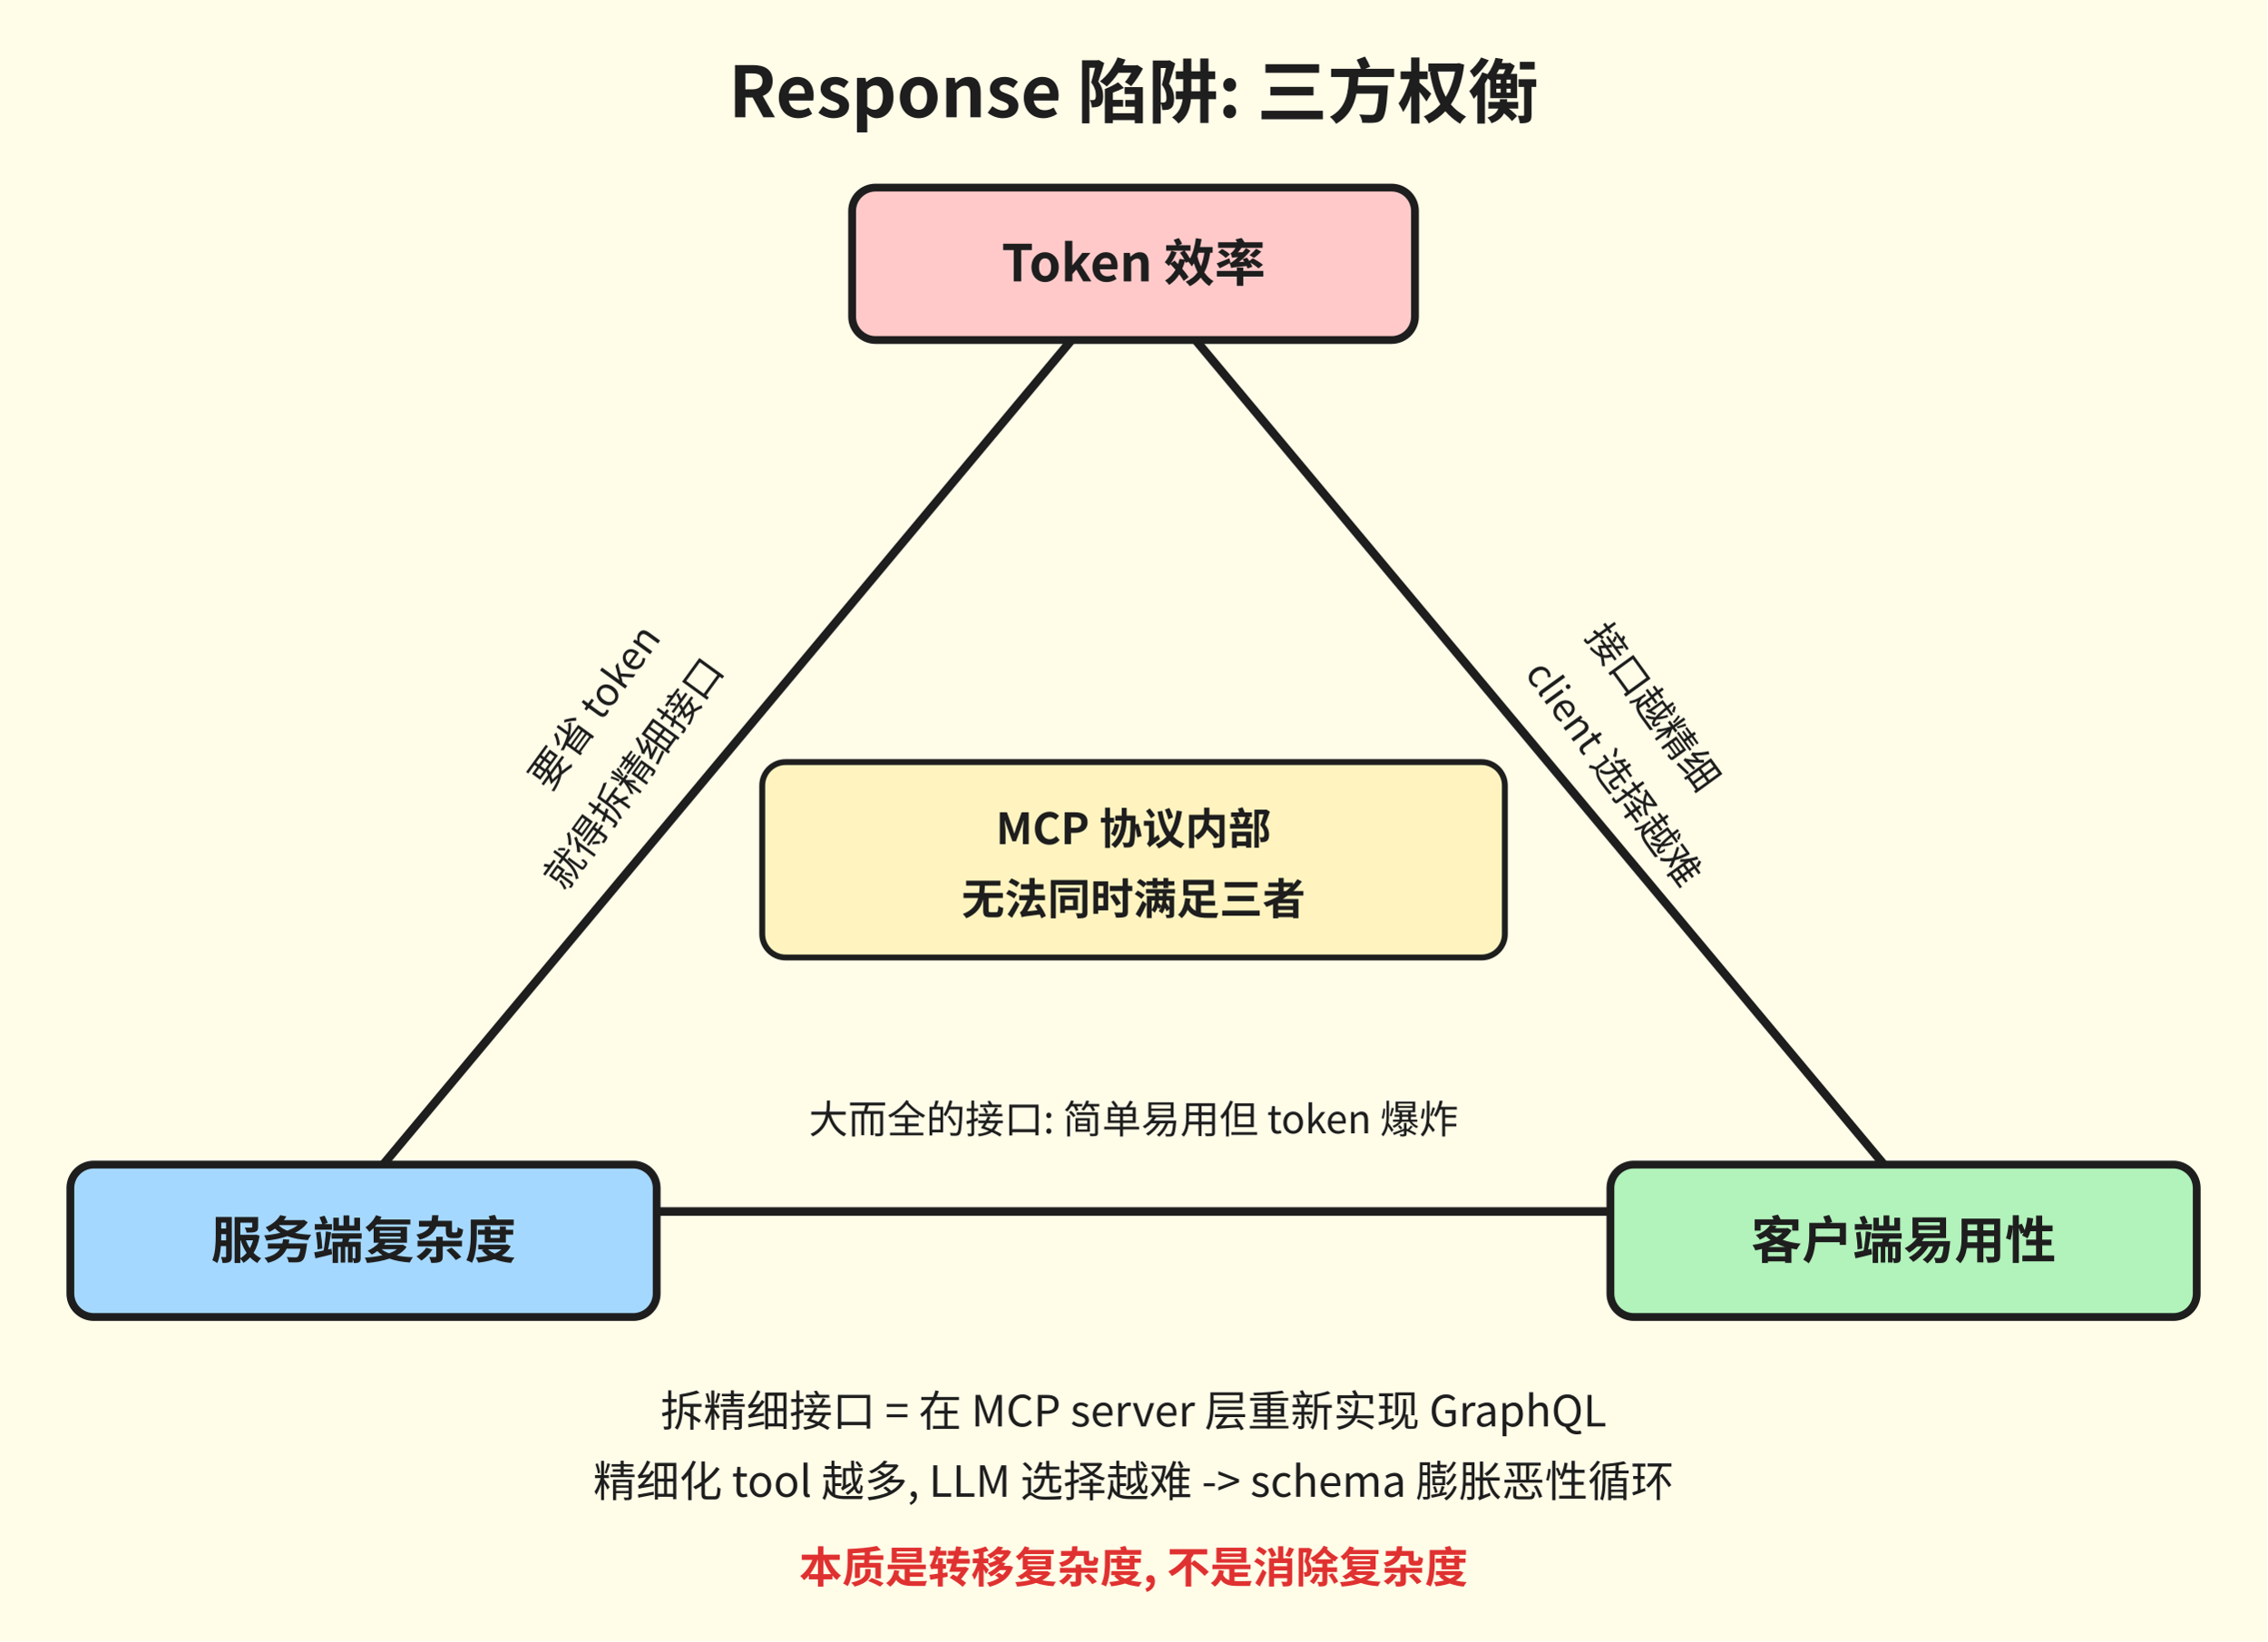
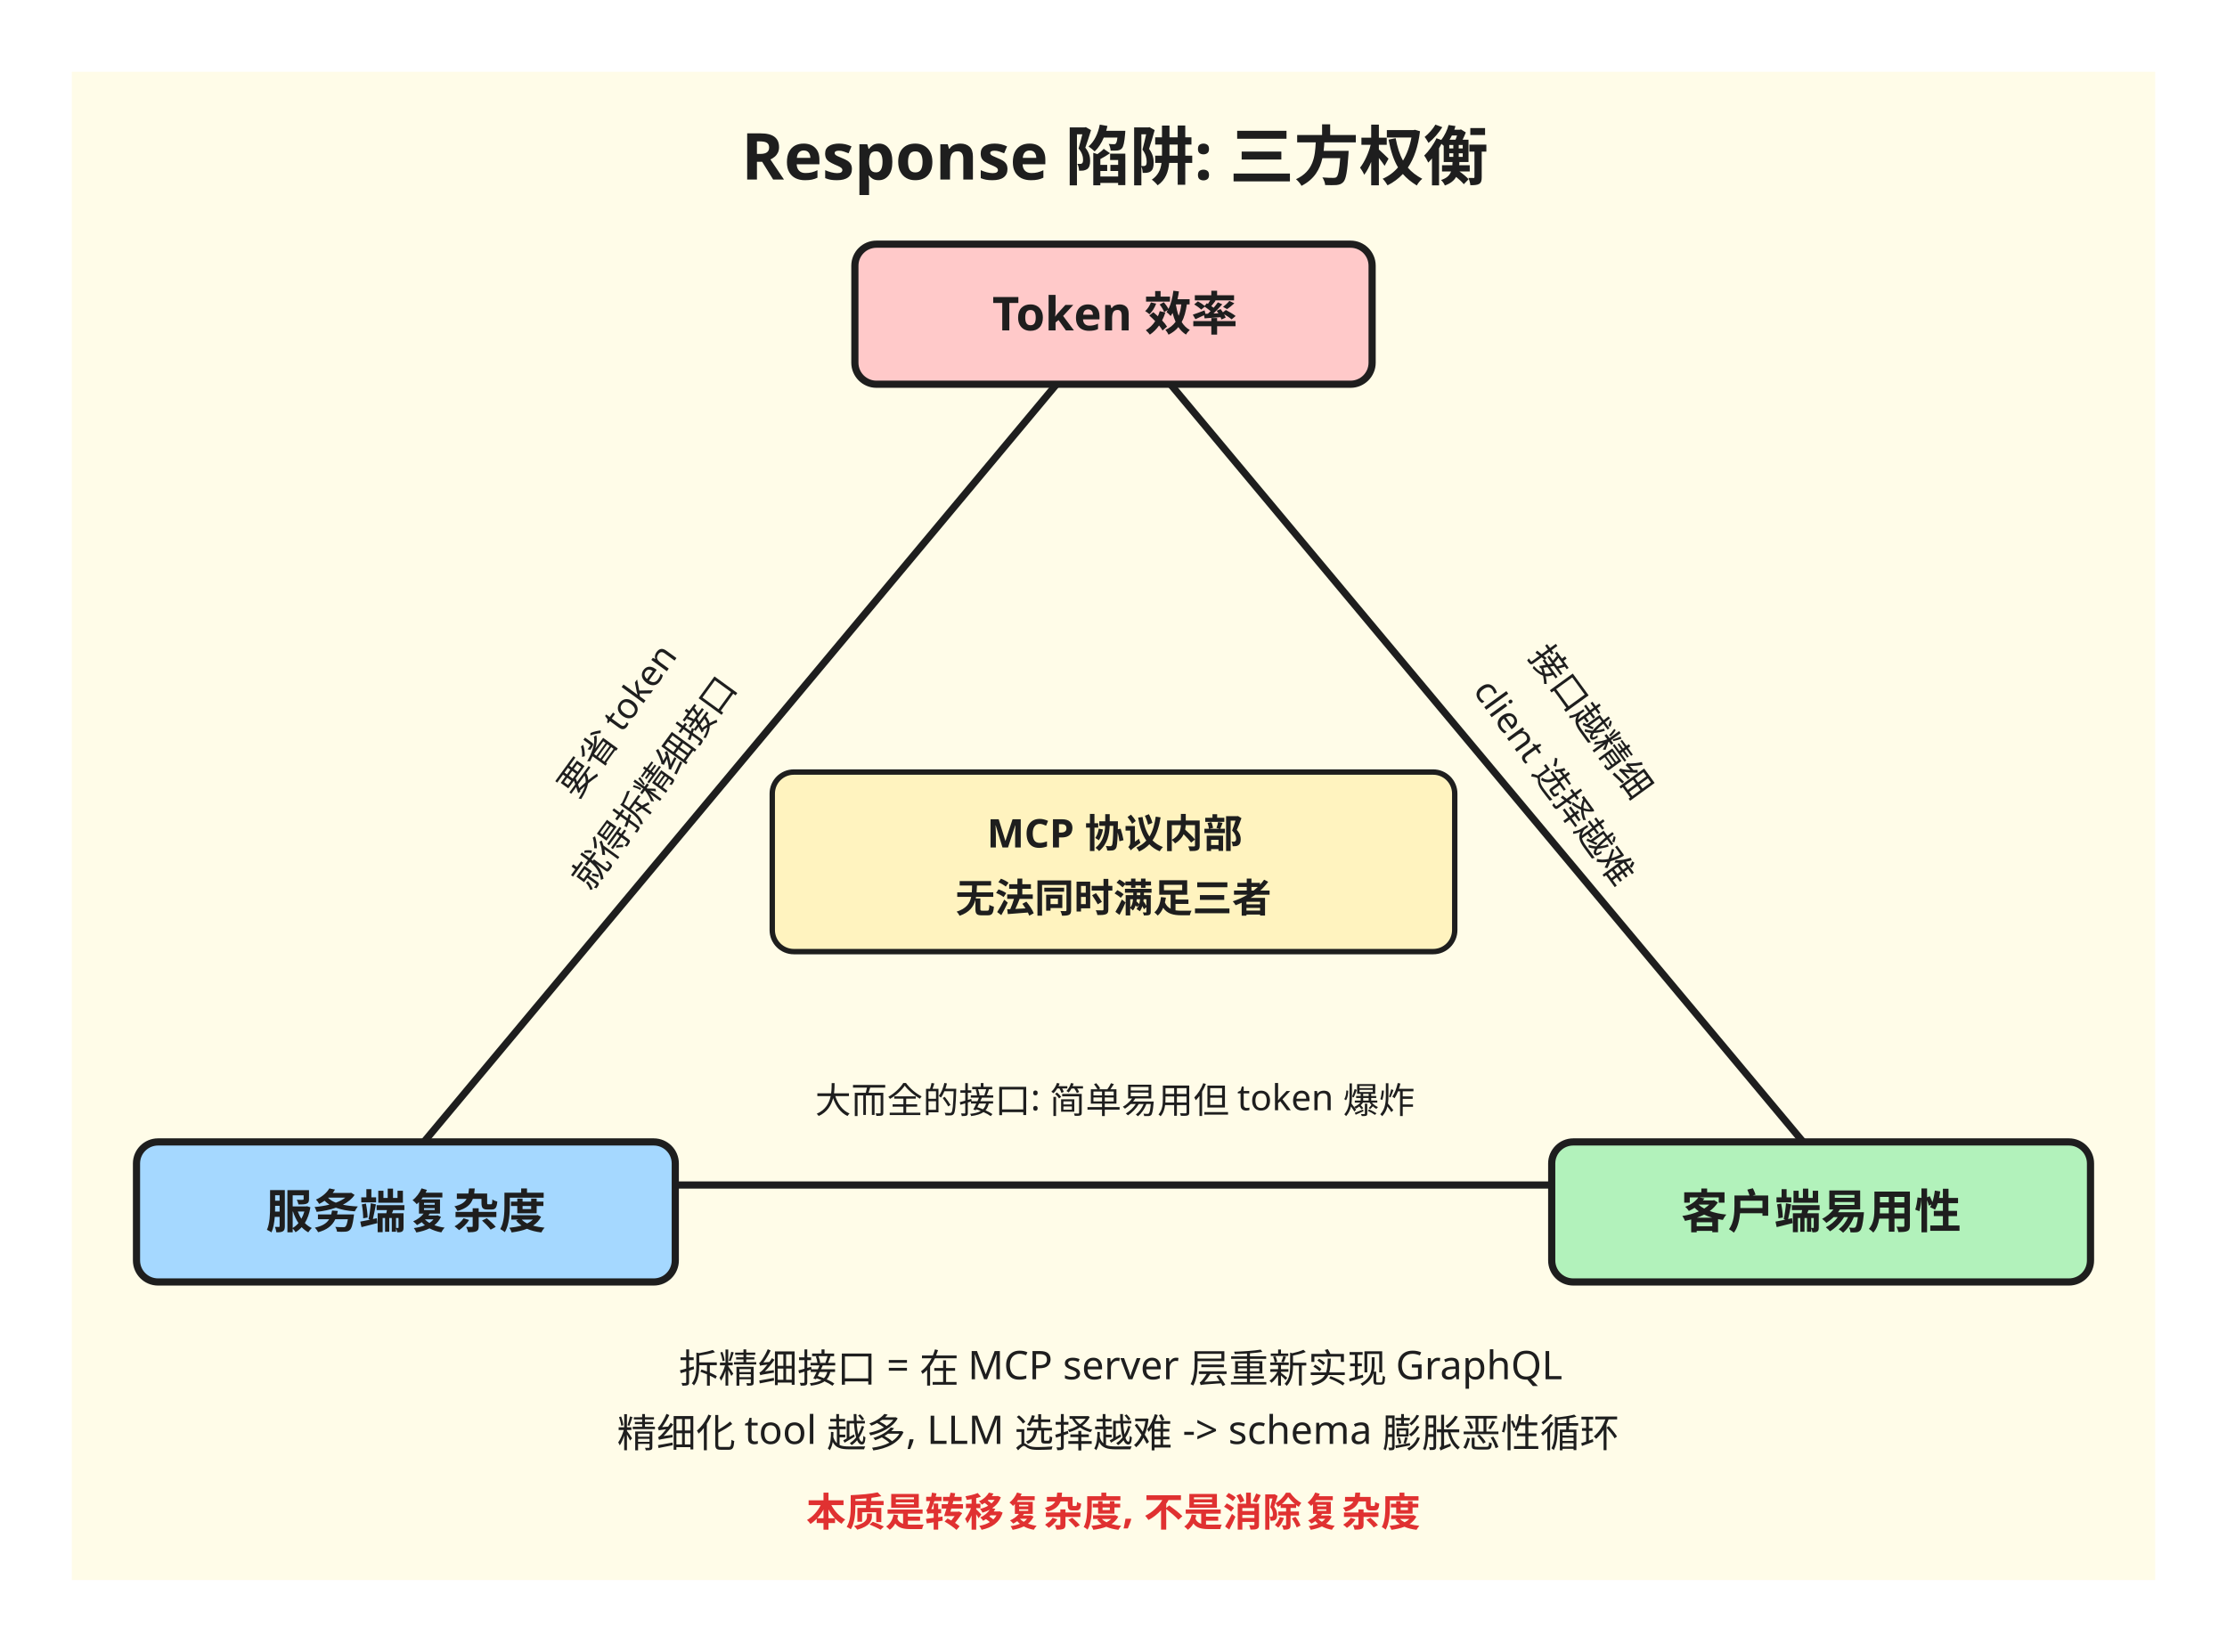
- <svg xmlns="http://www.w3.org/2000/svg" viewBox="0 0 580 420" width="580">
-   <style>
-     text { font-family: 'Patrick Hand', 'LXGW WenKai', 'PingFang SC', 'Microsoft YaHei', 'Noto Sans CJK SC', cursive; }
-   </style>
-   <rect width="580" height="420" fill="#fffce8" />
-   <text x="290" y="30" font-size="18" font-weight="700" fill="#1e1e1e" text-anchor="middle">Response 陷阱: 三方权衡</text>
-   <path d="M290,68 L 88,310 L 492,310 Z" fill="none" stroke="#1e1e1e" stroke-width="2.2" stroke-linejoin="round" stroke-linecap="round" />
-   <rect x="218" y="48" width="144" height="39" rx="6" fill="#ffc9c9" stroke="#1e1e1e" stroke-width="2" stroke-linejoin="round" />
-   <text x="290" y="72" font-size="13" font-weight="700" fill="#1e1e1e" text-anchor="middle">Token 效率</text>
-   <rect x="18" y="298" width="150" height="39" rx="6" fill="#a5d8ff" stroke="#1e1e1e" stroke-width="2" stroke-linejoin="round" />
-   <text x="93" y="322" font-size="13" font-weight="700" fill="#1e1e1e" text-anchor="middle">服务端复杂度</text>
-   <rect x="412" y="298" width="150" height="39" rx="6" fill="#b2f2bb" stroke="#1e1e1e" stroke-width="2" stroke-linejoin="round" />
-   <text x="487" y="322" font-size="13" font-weight="700" fill="#1e1e1e" text-anchor="middle">客户端易用性</text>
-   <text x="155" y="183" font-size="10" fill="#1e1e1e" text-anchor="middle" transform="rotate(-54,155,183)">要省 token</text>
-   <text x="165" y="200" font-size="10" fill="#1e1e1e" text-anchor="middle" transform="rotate(-54,165,200)">就得拆精细接口</text>
-   <text x="420" y="183" font-size="10" fill="#1e1e1e" text-anchor="middle" transform="rotate(54,420,183)">接口越精细</text>
-   <text x="410" y="200" font-size="10" fill="#1e1e1e" text-anchor="middle" transform="rotate(54,410,200)">client 选择越难</text>
-   <text x="290" y="290" font-size="10" fill="#1e1e1e" text-anchor="middle">大而全的接口: 简单易用但 token 爆炸</text>
-   <rect x="195" y="195" width="190" height="50" rx="6" fill="#fff3bf" stroke="#1e1e1e" stroke-width="1.5" stroke-linejoin="round" />
-   <text x="290" y="216" font-size="11" font-weight="700" fill="#1e1e1e" text-anchor="middle">MCP 协议内部</text>
-   <text x="290" y="234" font-size="11" font-weight="700" fill="#1e1e1e" text-anchor="middle">无法同时满足三者</text>
-   <text x="290" y="365" font-size="11" fill="#1e1e1e" text-anchor="middle">拆精细接口 = 在 MCP server 层重新实现 GraphQL</text>
-   <text x="290" y="383" font-size="11" fill="#1e1e1e" text-anchor="middle">精细化 tool 越多, LLM 选择越难 -&gt; schema 膨胀恶性循环</text>
-   <text x="290" y="405" font-size="11" font-weight="700" fill="#e03131" text-anchor="middle">本质是转移复杂度, 不是消除复杂度</text>
+ <svg xmlns="http://www.w3.org/2000/svg" width="620" height="460" viewBox="-20 -20 620 460">
+   <g id="o1:1" transform="translate(0, 0)">
+     <rect x="0" y="0" width="580" height="420" fill="#fffce8" stroke="none" stroke-width="0" rx="0" ry="0" />
+   </g>
+   <g id="a1:1" transform="translate(162.5, 8.823)">
+     <text font-size="18" font-family="Noto Sans SC" font-weight="bold" fill="#1e1e1e" text-anchor="middle" dominant-baseline="alphabetic" x="127.5">
+       <tspan x="127.5" y="21.177">
+         <tspan x="23.89" text-anchor="start">Response 陷阱: 三方权衡</tspan>
+       </tspan>
+     </text>
+   </g>
+   <g id="o1:2" transform="translate(88, 68)">
+     <path fill="none" stroke="#1e1e1e" stroke-width="2" d="M 202 242 L 7.379 242 Q 0 242 4.274 236.88 L 198.896 3.72 Q 202.001 0 205.106 3.72 L 399.726 236.88 Q 404 242 396.621 242 Z" />
+   </g>
+   <g id="o1:3" transform="translate(218, 48)">
+     <rect x="0" y="0" width="144" height="39" fill="#ffc9c9" stroke="#1e1e1e" stroke-width="2" rx="6" ry="6" />
+   </g>
+   <g id="a1:2" transform="translate(247, 56.7055)">
+     <text font-size="13" font-family="Noto Sans SC" font-weight="bold" fill="#1e1e1e" text-anchor="middle" dominant-baseline="alphabetic" x="43">
+       <tspan x="43" y="15.295">
+         <tspan x="9.25" text-anchor="start">Token 效率</tspan>
+       </tspan>
+     </text>
+   </g>
+   <g id="o1:4" transform="translate(18, 298)">
+     <rect x="0" y="0" width="150" height="39" fill="#a5d8ff" stroke="#1e1e1e" stroke-width="2" rx="6" ry="6" />
+   </g>
+   <g id="a1:3" transform="translate(43, 306.7055)">
+     <text font-size="13" font-family="Noto Sans SC" font-weight="bold" fill="#1e1e1e" text-anchor="middle" dominant-baseline="alphabetic" x="50">
+       <tspan x="50" y="15.295">
+         <tspan x="11" text-anchor="start">服务端复杂度</tspan>
+       </tspan>
+     </text>
+   </g>
+   <g id="o1:5" transform="translate(412, 298)">
+     <rect x="0" y="0" width="150" height="39" fill="#b2f2bb" stroke="#1e1e1e" stroke-width="2" rx="6" ry="6" />
+   </g>
+   <g id="a1:4" transform="translate(437, 306.7055)">
+     <text font-size="13" font-family="Noto Sans SC" font-weight="bold" fill="#1e1e1e" text-anchor="middle" dominant-baseline="alphabetic" x="50">
+       <tspan x="50" y="15.295">
+         <tspan x="11" text-anchor="start">客户端易用性</tspan>
+       </tspan>
+     </text>
+   </g>
+   <g id="a1:5" transform="translate(131.3751, 195.5011) rotate(-54)">
+     <text font-size="10" font-family="Noto Sans SC" font-weight="normal" fill="#1e1e1e" text-anchor="middle" dominant-baseline="alphabetic" x="24">
+       <tspan x="24" y="11.765">
+         <tspan x="-0.44" text-anchor="start">要省 token</tspan>
+       </tspan>
+     </text>
+   </g>
+   <g id="a1:6" transform="translate(134.9094, 221.4003) rotate(-54)">
+     <text font-size="10" font-family="Noto Sans SC" font-weight="normal" fill="#1e1e1e" text-anchor="middle" dominant-baseline="alphabetic" x="35">
+       <tspan x="35" y="11.765">
+         <tspan x="0" text-anchor="start">就得拆精细接口</tspan>
+       </tspan>
+     </text>
+   </g>
+   <g id="a1:7" transform="translate(414.8235, 155.8593) rotate(54)">
+     <text font-size="10" font-family="Noto Sans SC" font-weight="normal" fill="#1e1e1e" text-anchor="middle" dominant-baseline="alphabetic" x="25">
+       <tspan x="25" y="11.765">
+         <tspan x="0" text-anchor="start">接口越精细</tspan>
+       </tspan>
+     </text>
+   </g>
+   <g id="a1:8" transform="translate(399.8273, 165.9826) rotate(54)">
+     <text font-size="10" font-family="Noto Sans SC" font-weight="normal" fill="#1e1e1e" text-anchor="middle" dominant-baseline="alphabetic" x="33.5">
+       <tspan x="33.5" y="11.765">
+         <tspan x="-0.67" text-anchor="start">client 选择越难</tspan>
+       </tspan>
+     </text>
+   </g>
+   <g id="a1:9" transform="translate(206, 278.235)">
+     <text font-size="10" font-family="Noto Sans SC" font-weight="normal" fill="#1e1e1e" text-anchor="middle" dominant-baseline="alphabetic" x="84">
+       <tspan x="84" y="11.765">
+         <tspan x="0.93" text-anchor="start">大而全的接口: 简单易用但 token 爆炸</tspan>
+       </tspan>
+     </text>
+   </g>
+   <g id="o1:6" transform="translate(195, 195)">
+     <rect x="0" y="0" width="190" height="50" fill="#fff3bf" stroke="#1e1e1e" stroke-width="1.5" rx="6" ry="6" />
+   </g>
+   <g id="a1:10" transform="translate(243.5, 203.0585)">
+     <text font-size="11" font-family="Noto Sans SC" font-weight="bold" fill="#1e1e1e" text-anchor="middle" dominant-baseline="alphabetic" x="46.5">
+       <tspan x="46.5" y="12.942">
+         <tspan x="11.285" text-anchor="start">MCP 协议内部</tspan>
+       </tspan>
+     </text>
+   </g>
+   <g id="a1:11" transform="translate(234, 221.0585)">
+     <text font-size="11" font-family="Noto Sans SC" font-weight="bold" fill="#1e1e1e" text-anchor="middle" dominant-baseline="alphabetic" x="56">
+       <tspan x="56" y="12.942">
+         <tspan x="12" text-anchor="start">无法同时满足三者</tspan>
+       </tspan>
+     </text>
+   </g>
+   <g id="a1:12" transform="translate(165, 352.0585)">
+     <text font-size="11" font-family="Noto Sans SC" font-weight="normal" fill="#1e1e1e" text-anchor="middle" dominant-baseline="alphabetic" x="125">
+       <tspan x="125" y="12.942">
+         <tspan x="3.98" text-anchor="start">拆精细接口 = 在 MCP server 层重新实现 GraphQL</tspan>
+       </tspan>
+     </text>
+   </g>
+   <g id="a1:13" transform="translate(149, 370.0585)">
+     <text font-size="11" font-family="Noto Sans SC" font-weight="normal" fill="#1e1e1e" text-anchor="middle" dominant-baseline="alphabetic" x="141">
+       <tspan x="141" y="12.942">
+         <tspan x="2.78" text-anchor="start">精细化 tool 越多, LLM 选择越难 -&gt; schema 膨胀恶性循环</tspan>
+       </tspan>
+     </text>
+   </g>
+   <g id="a1:14" transform="translate(183, 392.0585)">
+     <text font-size="11" font-family="Noto Sans SC" font-weight="bold" fill="#e03131" text-anchor="middle" dominant-baseline="alphabetic" x="107">
+       <tspan x="107" y="12.942">
+         <tspan x="21.465" text-anchor="start">本质是转移复杂度, 不是消除复杂度</tspan>
+       </tspan>
+     </text>
+   </g>
</svg>
